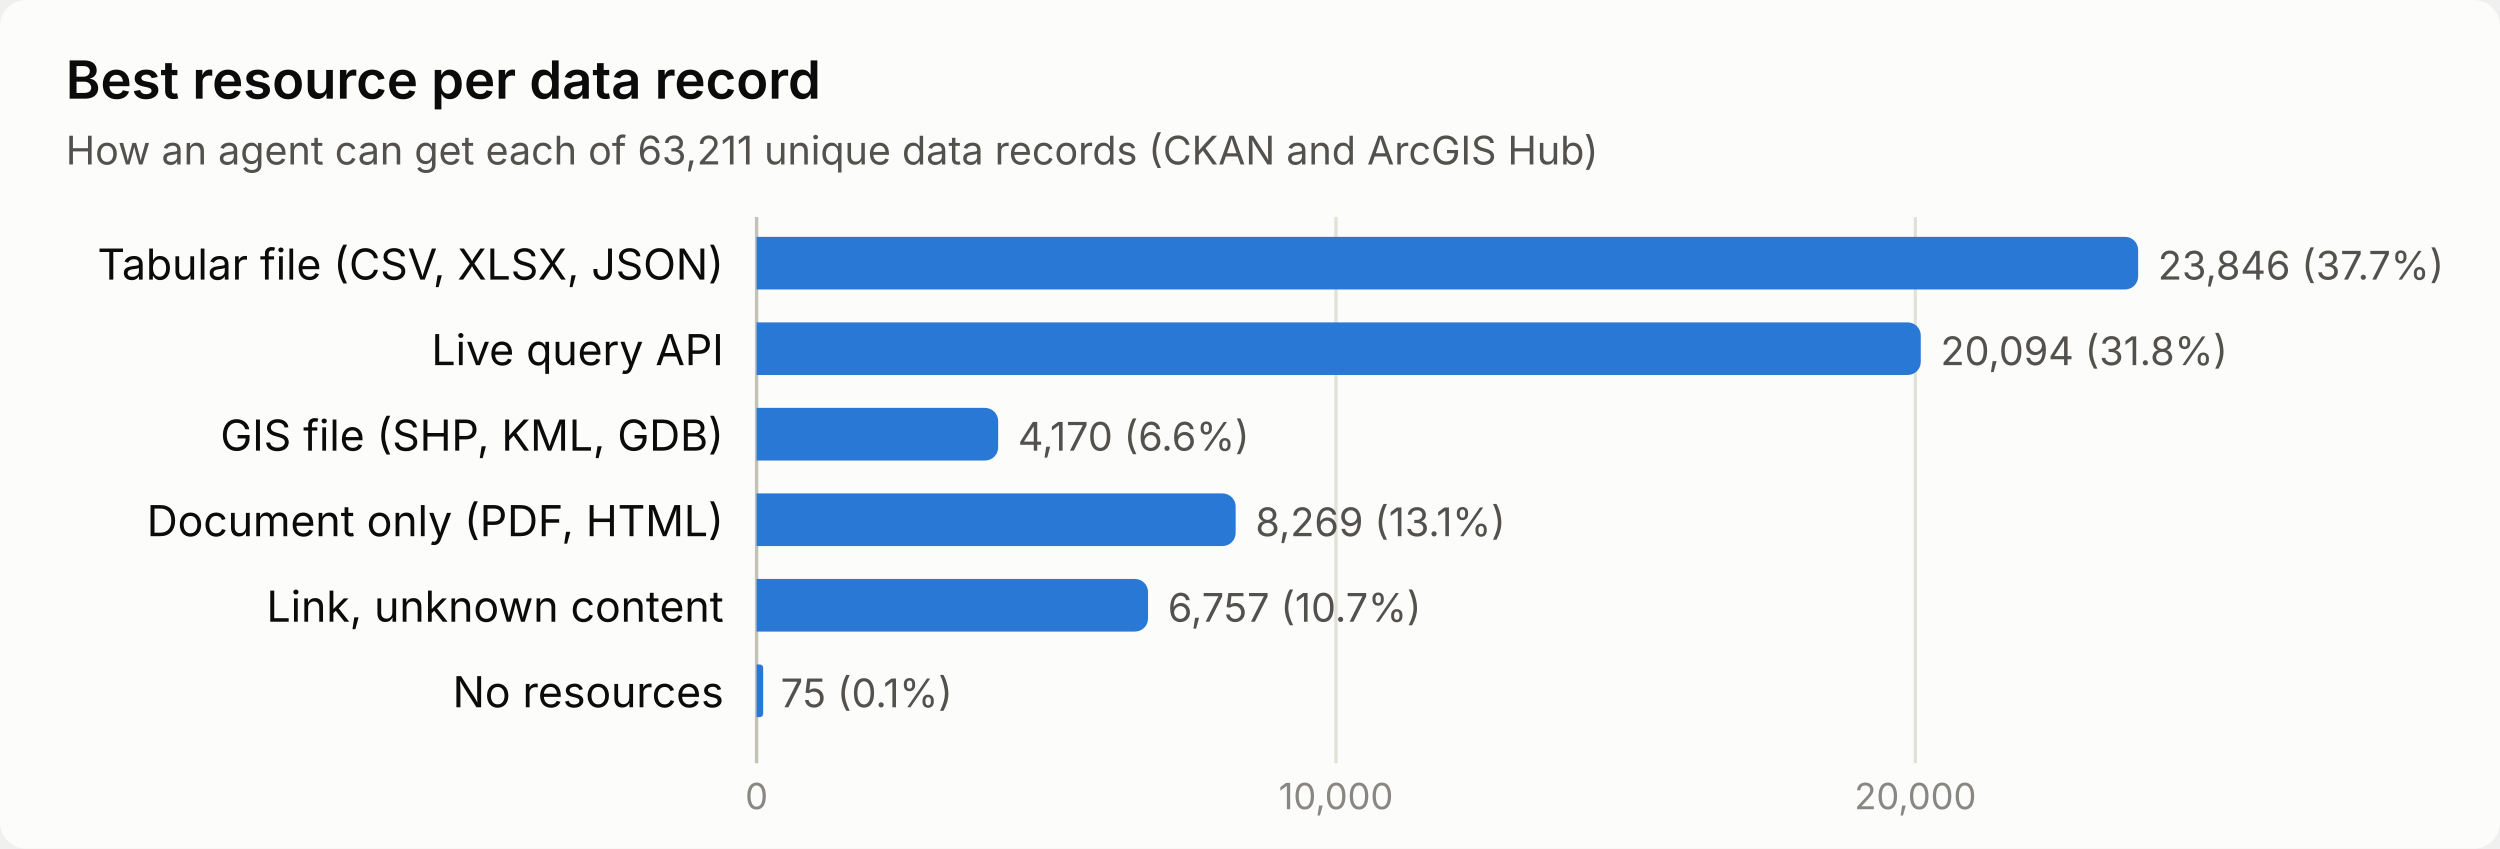
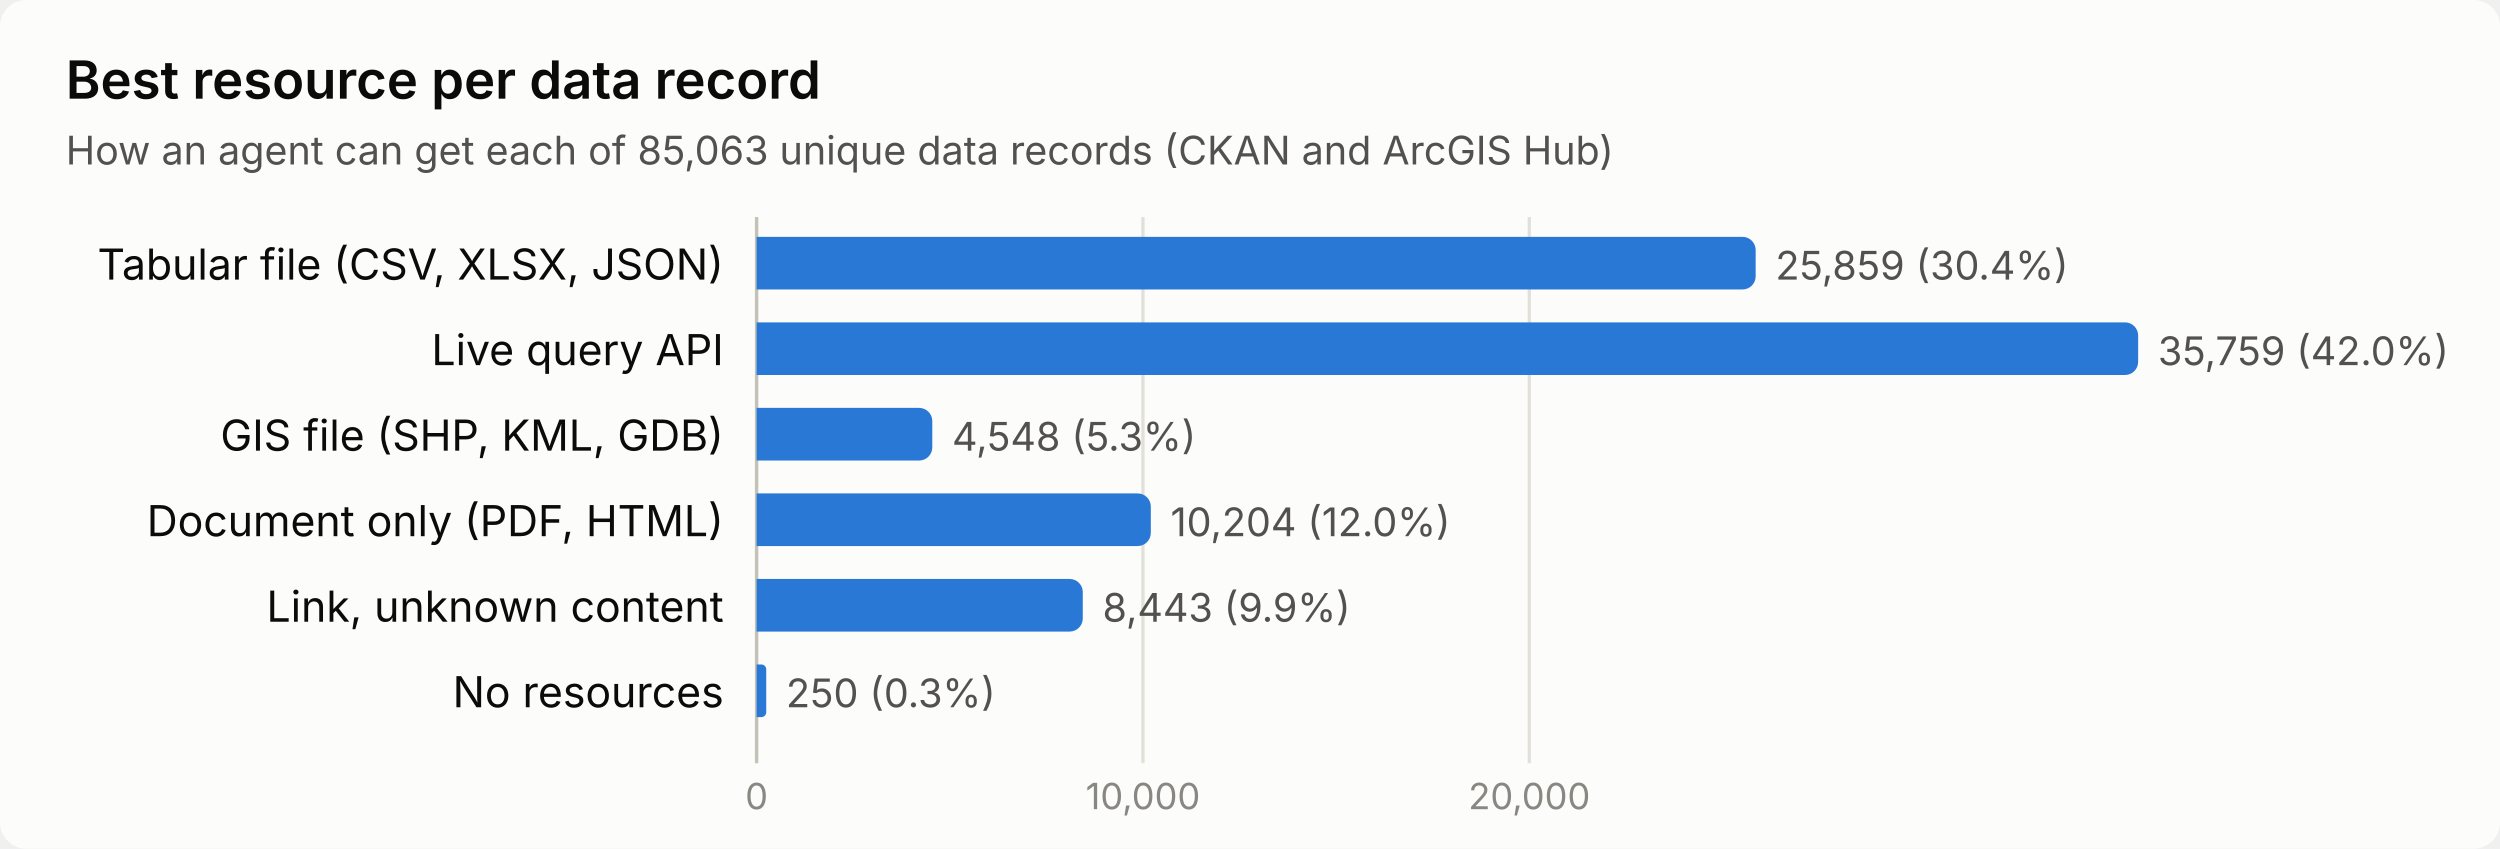
<svg xmlns="http://www.w3.org/2000/svg" viewBox="0 0 760 258" width="760" height="258" role="img" aria-labelledby="t d">
  <style>
.t{font:600 16px system-ui,-apple-system,"Segoe UI",sans-serif} .st,.v{font:12px system-ui,-apple-system,"Segoe UI",sans-serif} .l{font:13px system-ui,-apple-system,"Segoe UI",sans-serif} .m{font:11px system-ui,-apple-system,"Segoe UI",sans-serif} .in{font:600 11px system-ui,-apple-system,"Segoe UI",sans-serif}
.v{font-variant-numeric:tabular-nums} .grid,.base{stroke-width:1}
.bg{fill:#fcfcfb} .t,.l{fill:#0b0b0b} .st,.v{fill:#52514e} .m{fill:#898781} .grid{stroke:#e1e0d9} .base{stroke:#c3c2b7} .s1{fill:#2a78d6} .s2{fill:#eb6834} .s3{fill:#1baf7a} .s4{fill:#eda100} .s5{fill:#e87ba4}
.i1,.i2{fill:#ffffff} .i3,.i4,.i5{fill:#0b0b0b}
@media (prefers-color-scheme: dark){.bg{fill:#1a1a19} .t,.l{fill:#ffffff} .st,.v{fill:#c3c2b7} .m{fill:#898781} .grid{stroke:#2c2c2a} .base{stroke:#383835} .s1{fill:#3987e5} .s2{fill:#d95926} .s3{fill:#199e70} .s4{fill:#c98500} .s5{fill:#d55181} .i3,.i5{fill:#ffffff}}
</style>
  <rect class="bg" width="760" height="258" rx="8" />
  <text class="t" x="20" y="30">Best resource per data record</text>
-   <text class="st" x="20" y="50">How an agent can get each of 63,211 unique data records (CKAN and ArcGIS Hub)</text>
+   <text class="st" x="20" y="50">How an agent can get each of 85,063 unique data records (CKAN and ArcGIS Hub)</text>
  <line class="grid" x1="230" x2="230" y1="66" y2="232" />
  <text class="m" x="230" y="246" text-anchor="middle">0</text>
-   <line class="grid" x1="406.13" x2="406.13" y1="66" y2="232" />
-   <text class="m" x="406.13" y="246" text-anchor="middle">10,000</text>
-   <line class="grid" x1="582.26" x2="582.26" y1="66" y2="232" />
-   <text class="m" x="582.26" y="246" text-anchor="middle">20,000</text>
+   <line class="grid" x1="347.453" x2="347.453" y1="66" y2="232" />
+   <text class="m" x="347.453" y="246" text-anchor="middle">10,000</text>
+   <line class="grid" x1="464.906" x2="464.906" y1="66" y2="232" />
+   <text class="m" x="464.906" y="246" text-anchor="middle">20,000</text>
  <line class="base" x1="230" x2="230" y1="66" y2="232" />
  <text class="l" x="220" y="85" text-anchor="end">Tabular file (CSV, XLSX, JSON)</text>
-   <path class="s1" d="M230,72h416a4,4 0 0 1 4,4v8a4,4 0 0 1 -4,4h-416z" />
-   <text class="v" x="656" y="85">23,846 (37.7%)</text>
+   <path class="s1" d="M230,72h299.722a4,4 0 0 1 4,4v8a4,4 0 0 1 -4,4h-299.722z" />
+   <text class="v" x="539.722" y="85">25,859 (30.4%)</text>
  <text class="l" x="220" y="111" text-anchor="end">Live query API</text>
-   <path class="s1" d="M230,98h349.916a4,4 0 0 1 4,4v8a4,4 0 0 1 -4,4h-349.916z" />
-   <text class="v" x="589.916" y="111">20,094 (31.8%)</text>
+   <path class="s1" d="M230,98h416a4,4 0 0 1 4,4v8a4,4 0 0 1 -4,4h-416z" />
+   <text class="v" x="656" y="111">35,759 (42.0%)</text>
  <text class="l" x="220" y="137" text-anchor="end">GIS file (SHP, KML, GDB)</text>
-   <path class="s1" d="M230,124h69.446a4,4 0 0 1 4,4v8a4,4 0 0 1 -4,4h-69.446z" />
-   <text class="v" x="309.446" y="137">4,170 (6.6%)</text>
+   <path class="s1" d="M230,124h49.418a4,4 0 0 1 4,4v8a4,4 0 0 1 -4,4h-49.418z" />
+   <text class="v" x="289.418" y="137">4,548 (5.3%)</text>
  <text class="l" x="220" y="163" text-anchor="end">Document only (PDF, HTML)</text>
-   <path class="s1" d="M230,150h141.642a4,4 0 0 1 4,4v8a4,4 0 0 1 -4,4h-141.642z" />
-   <text class="v" x="381.642" y="163">8,269 (13.1%)</text>
+   <path class="s1" d="M230,150h115.849a4,4 0 0 1 4,4v8a4,4 0 0 1 -4,4h-115.849z" />
+   <text class="v" x="355.849" y="163">10,204 (12.0%)</text>
  <text class="l" x="220" y="189" text-anchor="end">Link, unknown content</text>
-   <path class="s1" d="M230,176h115.011a4,4 0 0 1 4,4v8a4,4 0 0 1 -4,4h-115.011z" />
-   <text class="v" x="355.011" y="189">6,757 (10.7%)</text>
+   <path class="s1" d="M230,176h95.166a4,4 0 0 1 4,4v8a4,4 0 0 1 -4,4h-95.166z" />
+   <text class="v" x="335.166" y="189">8,443 (9.9%)</text>
  <text class="l" x="220" y="215" text-anchor="end">No resources</text>
-   <path class="s1" d="M230,202h1a1,1 0 0 1 1,1v14a1,1 0 0 1 -1,1h-1z" />
-   <text class="v" x="237.321" y="215">75 (0.1%)</text>
+   <path class="s1" d="M230,202h1.468a1.468,1.468 0 0 1 1.468,1.468v13.064a1.468,1.468 0 0 1 -1.468,1.468h-1.468z" />
+   <text class="v" x="238.936" y="215">250 (0.3%)</text>
</svg>
